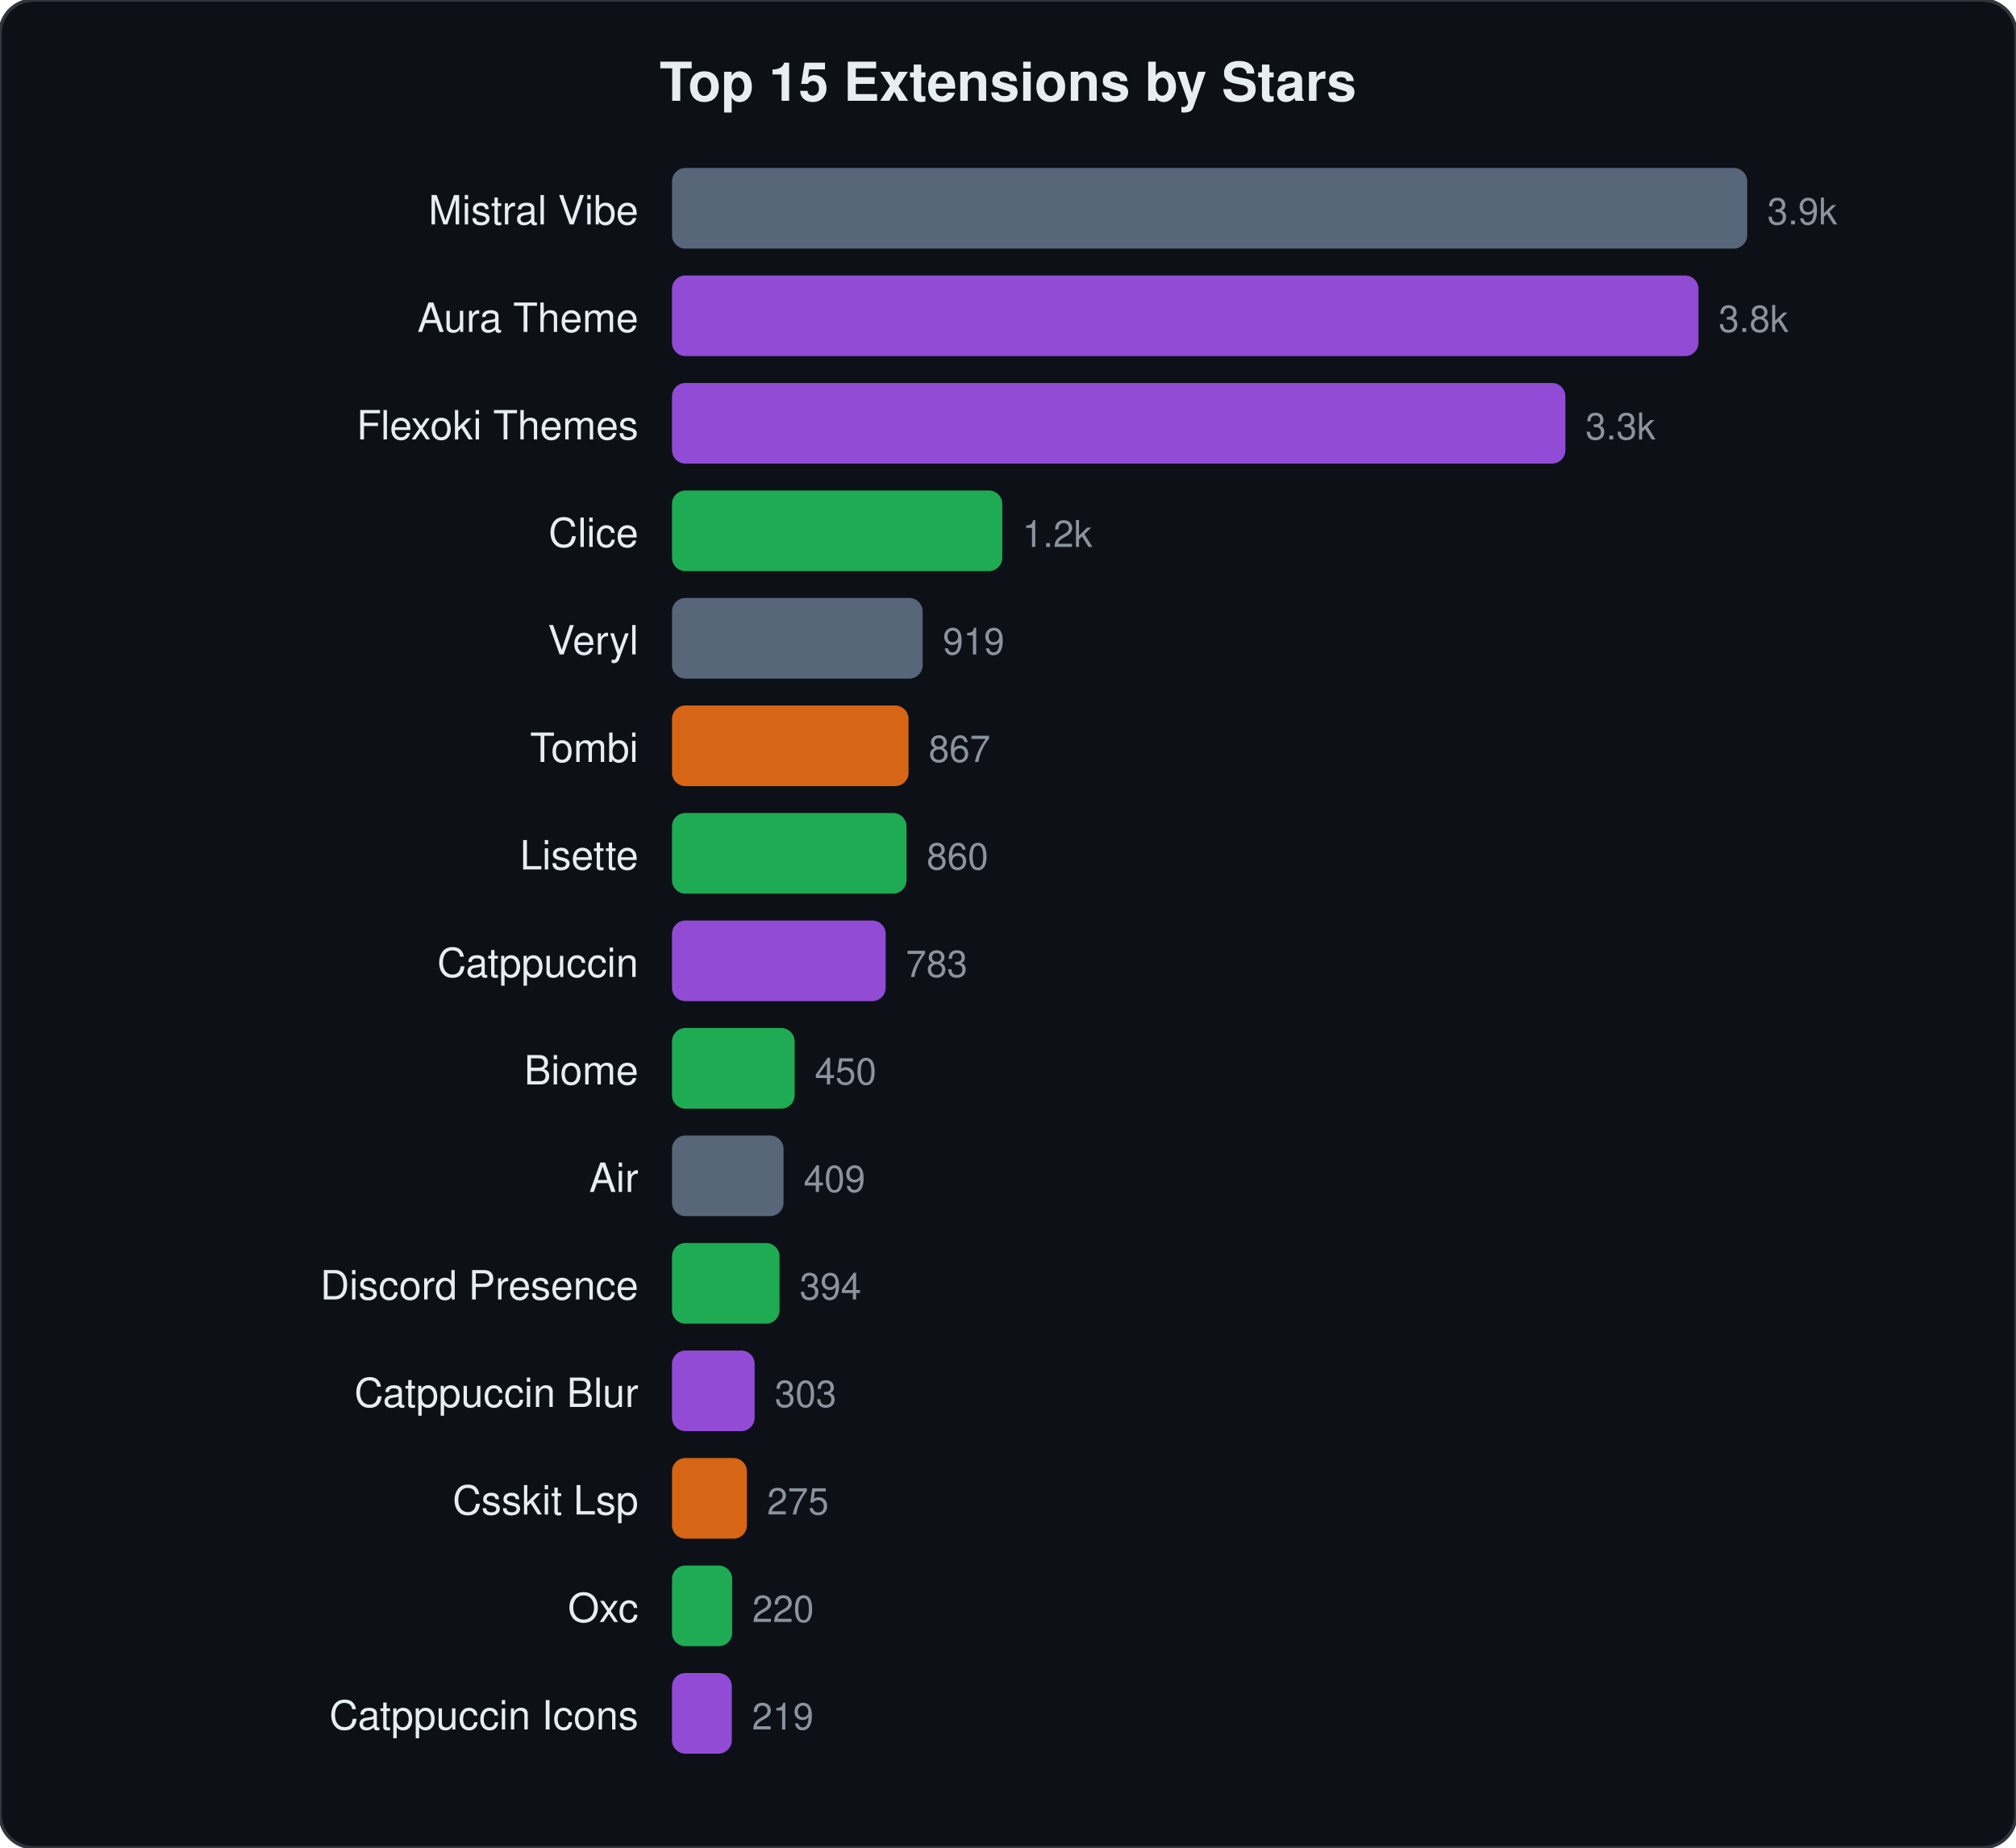
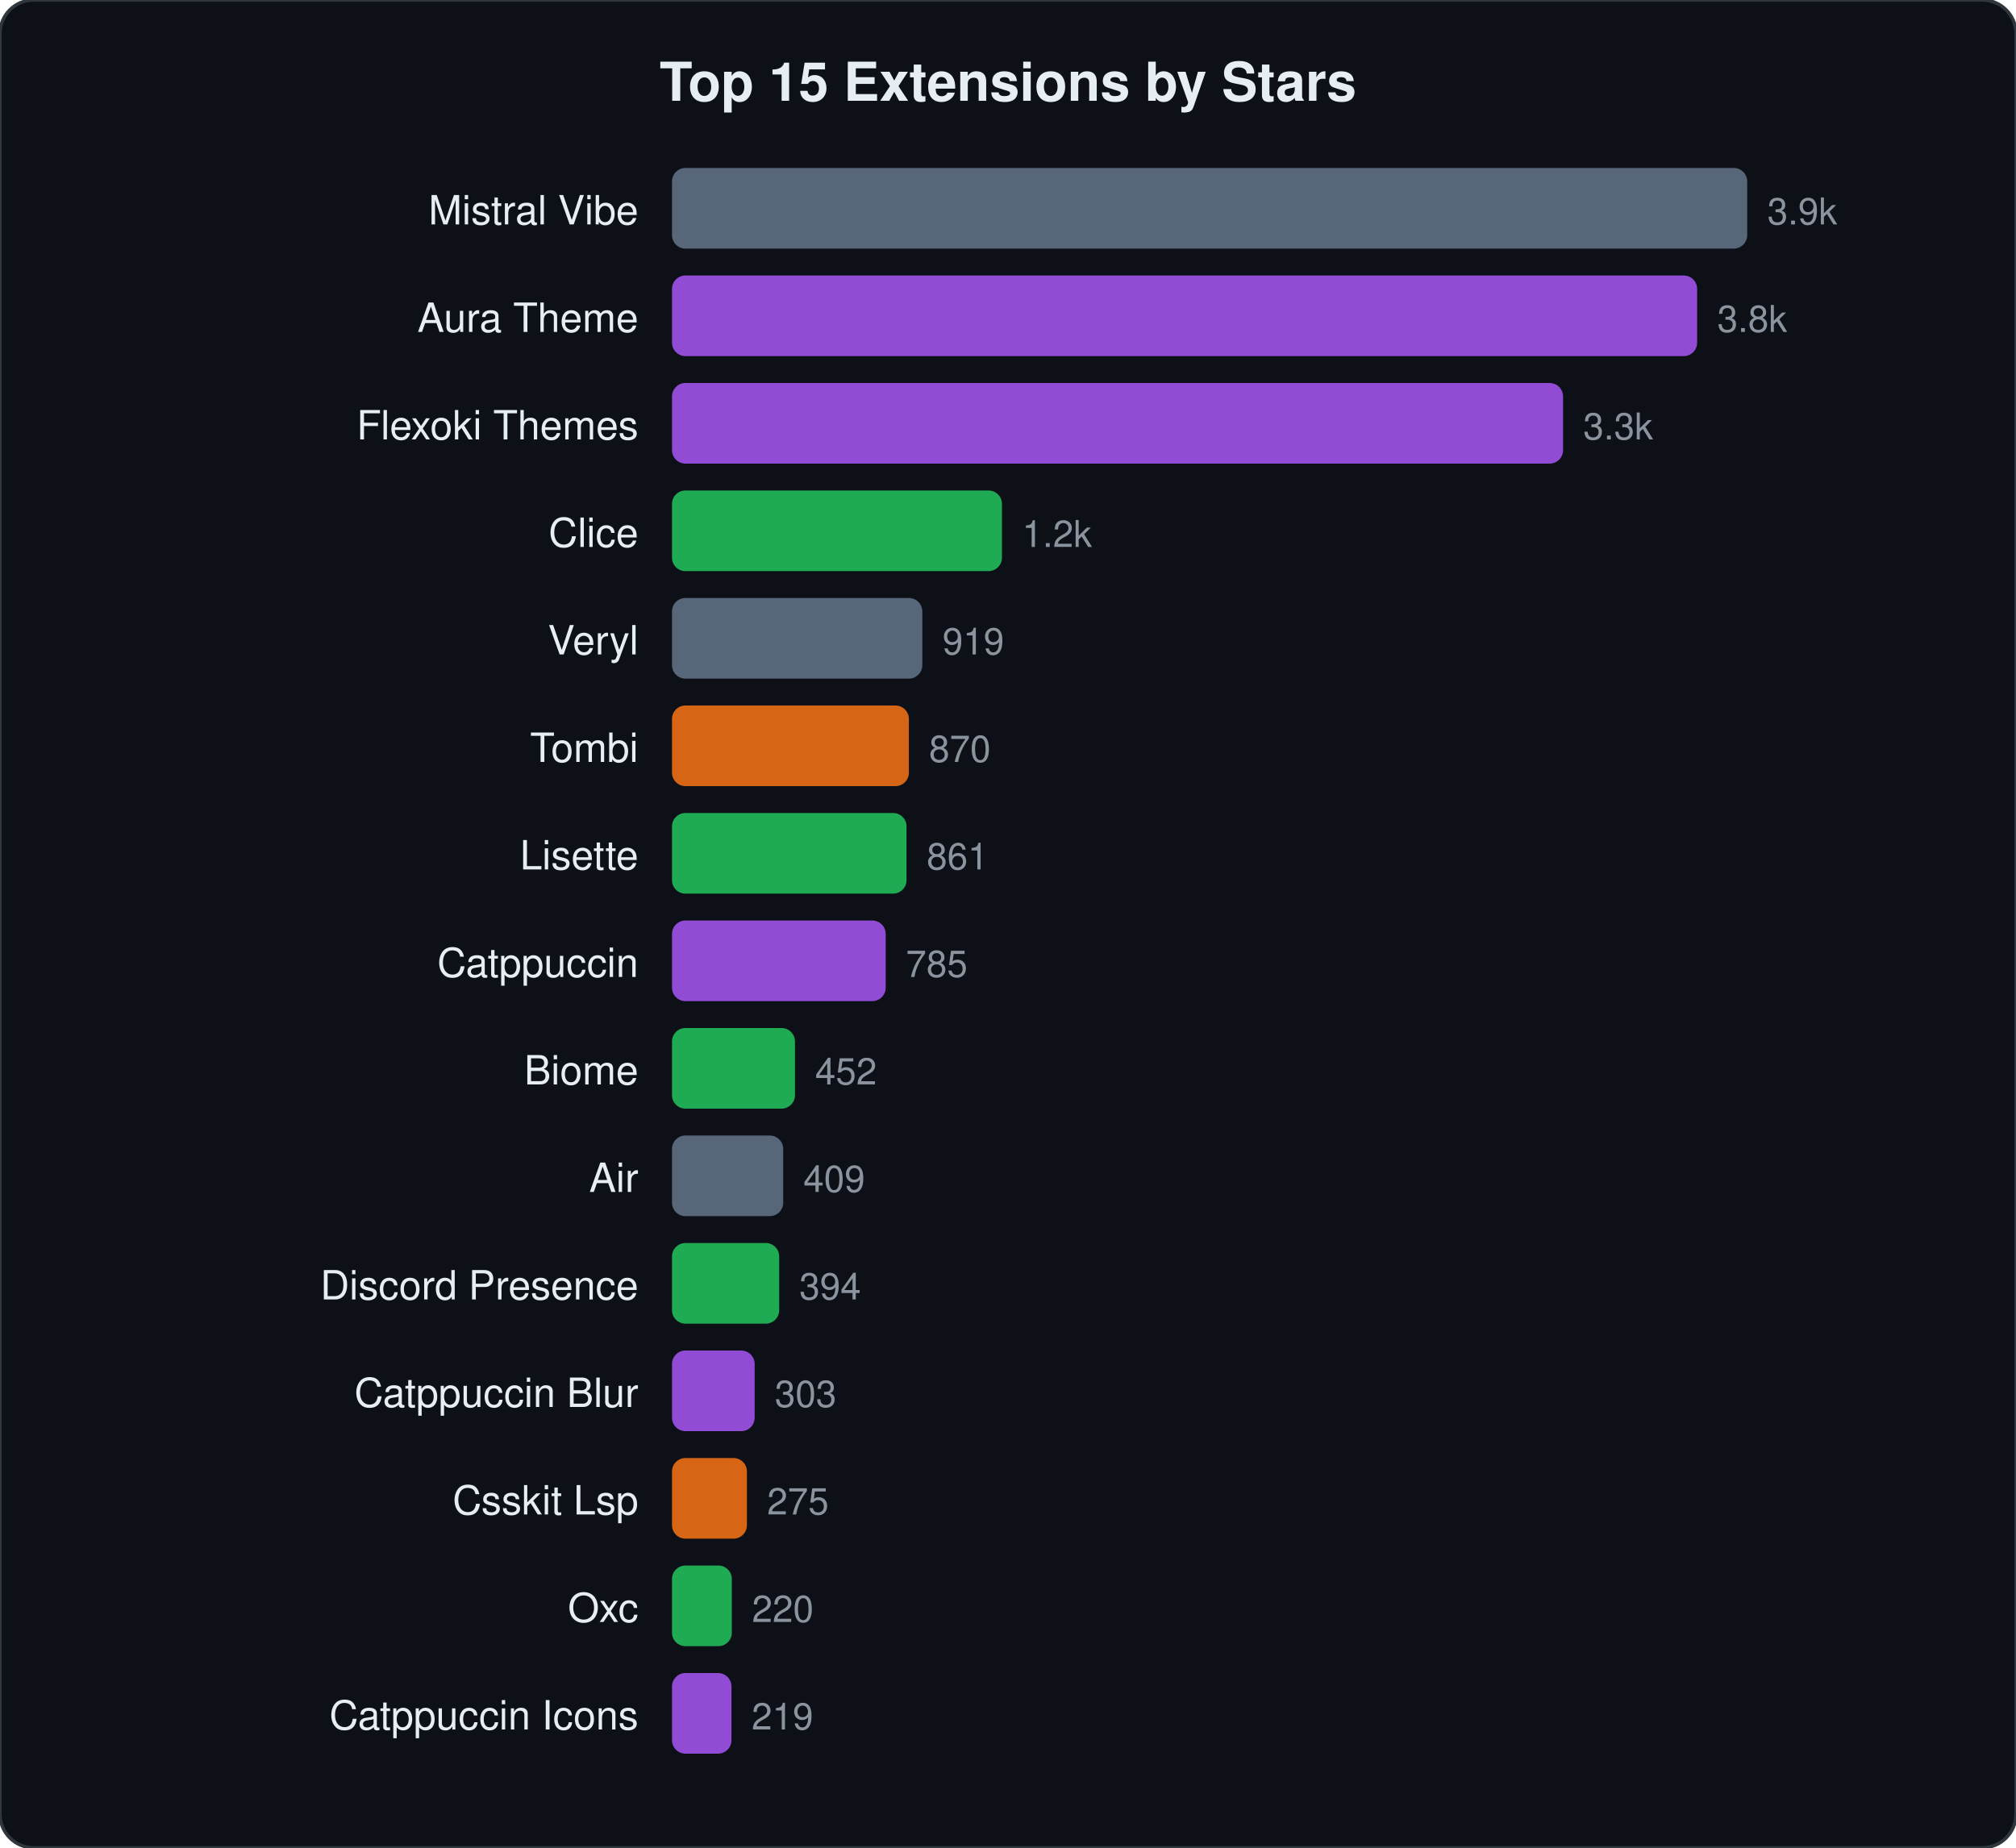
<svg xmlns="http://www.w3.org/2000/svg" viewBox="0 0 600 550" width="600" height="550">
  <style>text{font-family:-apple-system,BlinkMacSystemFont,"Segoe UI",Helvetica,Arial,sans-serif;fill:#e6edf3}.name{font-size:12px}.stars{font-size:11px;fill:#8b949e}.title{font-size:16px;font-weight:600}</style>
  <rect width="600" height="550" rx="10" fill="#0d1117" stroke="#30363d" stroke-width="1" />
  <text x="300" y="30" text-anchor="middle" class="title">Top 15 Extensions by Stars</text>
  <text x="190" y="66.8" text-anchor="end" class="name">Mistral Vibe</text>
  <rect x="200" y="50.0" width="320.0" height="24" rx="4" fill="#64748b" opacity="0.85" />
  <text x="526.0" y="66.8" class="stars">3.9k</text>
  <text x="190" y="98.8" text-anchor="end" class="name">Aura Theme</text>
-   <rect x="200" y="82.0" width="305.5" height="24" rx="4" fill="#a855f7" opacity="0.85" />
-   <text x="511.5" y="98.8" class="stars">3.8k</text>
+   <rect x="200" y="82.0" width="305.1" height="24" rx="4" fill="#a855f7" opacity="0.85" />
+   <text x="511.1" y="98.8" class="stars">3.8k</text>
  <text x="190" y="130.8" text-anchor="end" class="name">Flexoki Themes</text>
-   <rect x="200" y="114.0" width="265.9" height="24" rx="4" fill="#a855f7" opacity="0.85" />
-   <text x="471.9" y="130.8" class="stars">3.3k</text>
+   <rect x="200" y="114.0" width="265.2" height="24" rx="4" fill="#a855f7" opacity="0.85" />
+   <text x="471.2" y="130.8" class="stars">3.3k</text>
  <text x="190" y="162.8" text-anchor="end" class="name">Clice</text>
-   <rect x="200" y="146.0" width="98.3" height="24" rx="4" fill="#22c55e" opacity="0.85" />
-   <text x="304.3" y="162.8" class="stars">1.2k</text>
+   <rect x="200" y="146.0" width="98.2" height="24" rx="4" fill="#22c55e" opacity="0.85" />
+   <text x="304.2" y="162.8" class="stars">1.2k</text>
  <text x="190" y="194.8" text-anchor="end" class="name">Veryl</text>
-   <rect x="200" y="178.0" width="74.6" height="24" rx="4" fill="#64748b" opacity="0.85" />
-   <text x="280.6" y="194.8" class="stars">919</text>
+   <rect x="200" y="178.0" width="74.5" height="24" rx="4" fill="#64748b" opacity="0.85" />
+   <text x="280.5" y="194.8" class="stars">919</text>
  <text x="190" y="226.8" text-anchor="end" class="name">Tombi</text>
-   <rect x="200" y="210.0" width="70.4" height="24" rx="4" fill="#f97316" opacity="0.85" />
-   <text x="276.4" y="226.8" class="stars">867</text>
+   <rect x="200" y="210.0" width="70.5" height="24" rx="4" fill="#f97316" opacity="0.85" />
+   <text x="276.5" y="226.8" class="stars">870</text>
  <text x="190" y="258.8" text-anchor="end" class="name">Lisette</text>
  <rect x="200" y="242.0" width="69.8" height="24" rx="4" fill="#22c55e" opacity="0.85" />
-   <text x="275.8" y="258.8" class="stars">860</text>
+   <text x="275.8" y="258.8" class="stars">861</text>
  <text x="190" y="290.8" text-anchor="end" class="name">Catppuccin</text>
  <rect x="200" y="274.0" width="63.6" height="24" rx="4" fill="#a855f7" opacity="0.85" />
-   <text x="269.6" y="290.8" class="stars">783</text>
+   <text x="269.6" y="290.8" class="stars">785</text>
  <text x="190" y="322.8" text-anchor="end" class="name">Biome</text>
-   <rect x="200" y="306.0" width="36.5" height="24" rx="4" fill="#22c55e" opacity="0.85" />
-   <text x="242.5" y="322.8" class="stars">450</text>
+   <rect x="200" y="306.0" width="36.6" height="24" rx="4" fill="#22c55e" opacity="0.85" />
+   <text x="242.6" y="322.8" class="stars">452</text>
  <text x="190" y="354.8" text-anchor="end" class="name">Air</text>
-   <rect x="200" y="338.0" width="33.2" height="24" rx="4" fill="#64748b" opacity="0.85" />
-   <text x="239.2" y="354.8" class="stars">409</text>
+   <rect x="200" y="338.0" width="33.1" height="24" rx="4" fill="#64748b" opacity="0.85" />
+   <text x="239.1" y="354.8" class="stars">409</text>
  <text x="190" y="386.8" text-anchor="end" class="name">Discord Presence</text>
-   <rect x="200" y="370.0" width="32.0" height="24" rx="4" fill="#22c55e" opacity="0.85" />
-   <text x="238.0" y="386.8" class="stars">394</text>
+   <rect x="200" y="370.0" width="31.9" height="24" rx="4" fill="#22c55e" opacity="0.85" />
+   <text x="237.9" y="386.8" class="stars">394</text>
  <text x="190" y="418.8" text-anchor="end" class="name">Catppuccin Blur</text>
  <rect x="200" y="402.0" width="24.6" height="24" rx="4" fill="#a855f7" opacity="0.85" />
  <text x="230.6" y="418.8" class="stars">303</text>
  <text x="190" y="450.8" text-anchor="end" class="name">Csskit Lsp</text>
  <rect x="200" y="434.0" width="22.3" height="24" rx="4" fill="#f97316" opacity="0.85" />
  <text x="228.3" y="450.8" class="stars">275</text>
  <text x="190" y="482.8" text-anchor="end" class="name">Oxc</text>
-   <rect x="200" y="466.0" width="17.9" height="24" rx="4" fill="#22c55e" opacity="0.85" />
-   <text x="223.9" y="482.8" class="stars">220</text>
+   <rect x="200" y="466.0" width="17.8" height="24" rx="4" fill="#22c55e" opacity="0.85" />
+   <text x="223.8" y="482.8" class="stars">220</text>
  <text x="190" y="514.8" text-anchor="end" class="name">Catppuccin Icons</text>
-   <rect x="200" y="498.0" width="17.8" height="24" rx="4" fill="#a855f7" opacity="0.85" />
-   <text x="223.8" y="514.8" class="stars">219</text>
+   <rect x="200" y="498.0" width="17.7" height="24" rx="4" fill="#a855f7" opacity="0.85" />
+   <text x="223.7" y="514.8" class="stars">219</text>
</svg>
